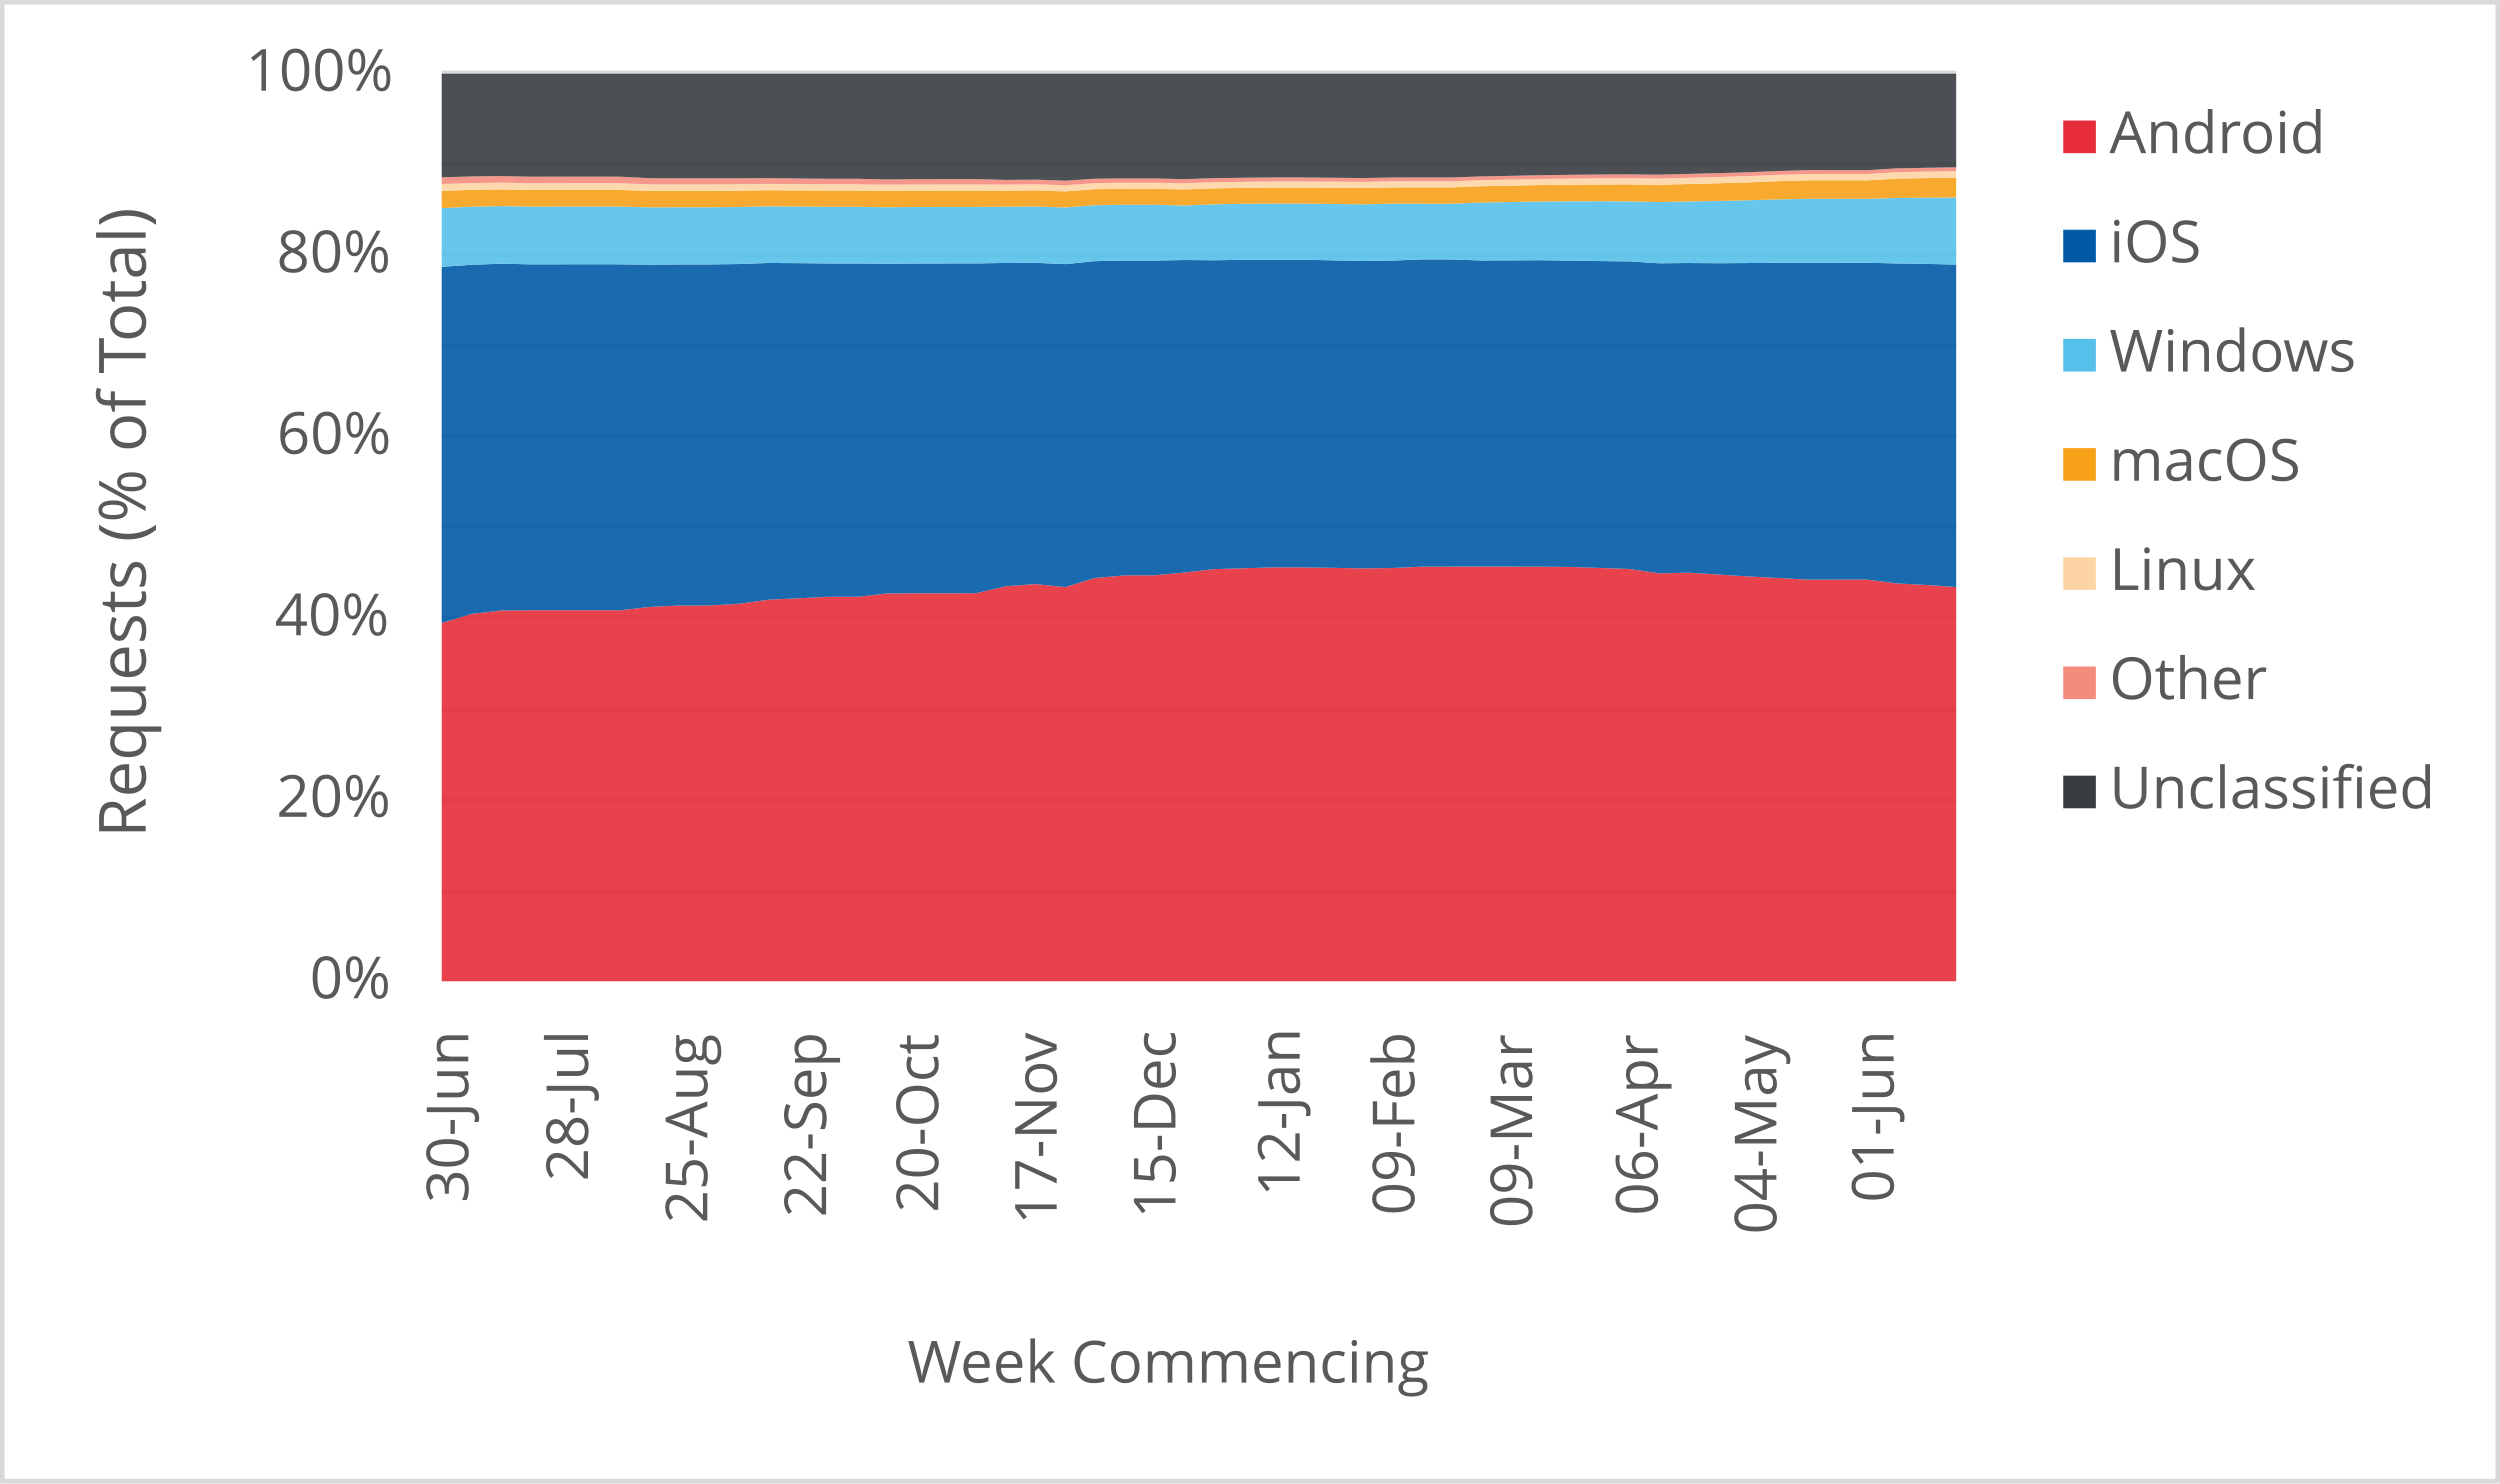
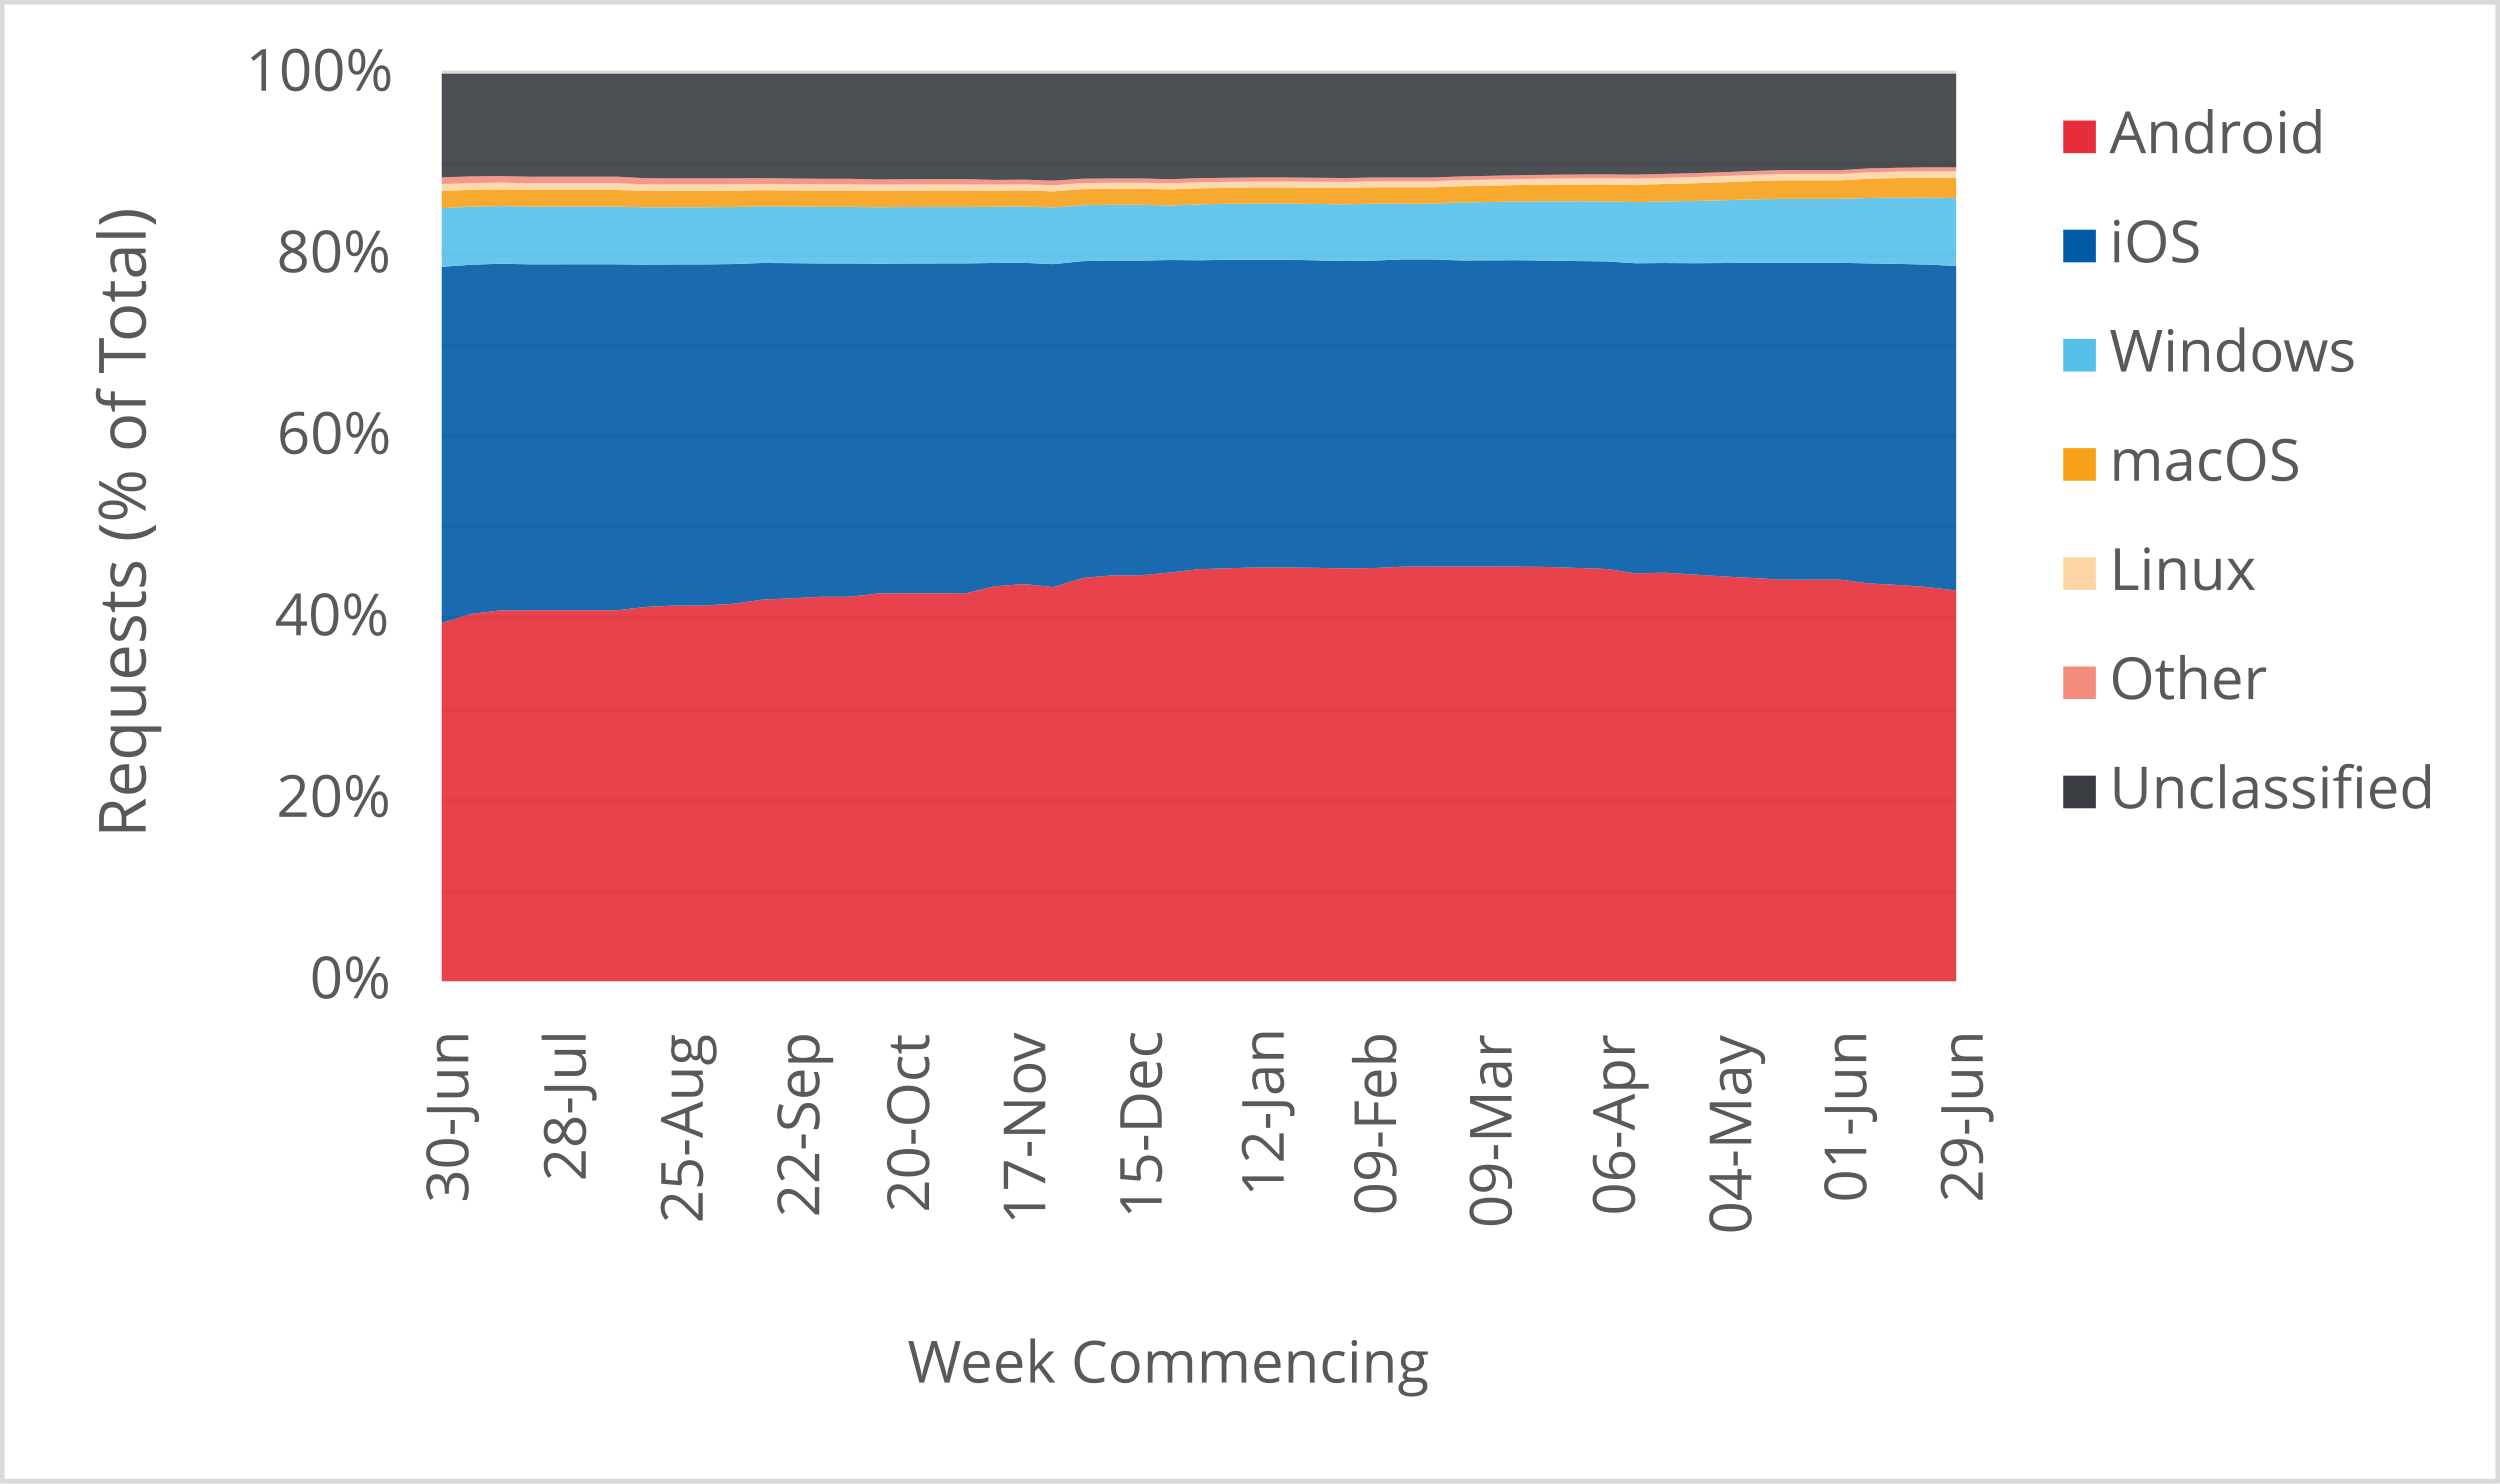
<svg xmlns="http://www.w3.org/2000/svg" width="1763" height="1046" xml:space="preserve" overflow="hidden">
  <defs>
    <clipPath id="clip0">
      <rect x="2917" y="346" width="1763" height="1046" />
    </clipPath>
  </defs>
  <g clip-path="url(#clip0)" transform="translate(-2917 -346)">
    <rect x="2918" y="347" width="1760" height="1043" fill="#FFFFFF" />
    <g>
      <path d="    M3228.5 974.532 4296.5 974.532    M3228.5 910.53 4296.5 910.53    M3228.5 846.528 4296.5 846.528    M3228.5 781.526 4296.5 781.526    M3228.5 717.524 4296.5 717.524    M3228.5 653.522 4296.5 653.522    M3228.5 589.52 4296.5 589.52    M3228.5 525.517 4296.5 525.517    M3228.5 461.515 4296.5 461.515    M3228.5 397.5 4296.5 397.5" stroke="#D9D9D9" stroke-width="3.438" stroke-linejoin="round" stroke-miterlimit="10" fill="none" />
    </g>
    <g>
      <path d="M 1038.5 4296.5 1038.5" stroke="#D9D9D9" stroke-width="3.438" stroke-linejoin="round" stroke-miterlimit="10" fill="none" fill-rule="evenodd" />
    </g>
    <g>
      <text fill="#595959" font-family="Verdana,Open Sans,DejaVu Sans,sans-serif" font-weight="400" font-size="41" transform="matrix(6.12323e-17 -1 1 6.12323e-17 3247.218 1194.173)">30-Jun</text>
    </g>
    <g>
-       <text fill="#595959" font-family="Verdana,Open Sans,DejaVu Sans,sans-serif" font-weight="400" font-size="41" transform="matrix(6.12323e-17 -1 1 6.12323e-17 3331.694 1179.039)">28-Jul</text>
+       <text fill="#595959" font-family="Verdana,Open Sans,DejaVu Sans,sans-serif" font-weight="400" font-size="41" transform="matrix(6.12323e-17 -1 1 6.12323e-17 3330.083 1179.039)">28-Jul</text>
    </g>
    <g>
-       <text fill="#595959" font-family="Verdana,Open Sans,DejaVu Sans,sans-serif" font-weight="400" font-size="41" transform="matrix(6.12323e-17 -1 1 6.12323e-17 3415.799 1208.667)">25-Aug</text>
+       <text fill="#595959" font-family="Verdana,Open Sans,DejaVu Sans,sans-serif" font-weight="400" font-size="41" transform="matrix(6.12323e-17 -1 1 6.12323e-17 3412.577 1208.667)">25-Aug</text>
    </g>
    <g>
-       <text fill="#595959" font-family="Verdana,Open Sans,DejaVu Sans,sans-serif" font-weight="400" font-size="41" transform="matrix(6.12323e-17 -1 1 6.12323e-17 3499.563 1204.423)">22-Sep</text>
+       <text fill="#595959" font-family="Verdana,Open Sans,DejaVu Sans,sans-serif" font-weight="400" font-size="41" transform="matrix(6.12323e-17 -1 1 6.12323e-17 3494.731 1204.423)">22-Sep</text>
    </g>
    <g>
-       <text fill="#595959" font-family="Verdana,Open Sans,DejaVu Sans,sans-serif" font-weight="400" font-size="41" transform="matrix(6.12323e-17 -1 1 6.12323e-17 3578.624 1201.14)">20-Oct</text>
+       <text fill="#595959" font-family="Verdana,Open Sans,DejaVu Sans,sans-serif" font-weight="400" font-size="41" transform="matrix(6.12323e-17 -1 1 6.12323e-17 3572.18 1201.14)">20-Oct</text>
    </g>
    <g>
-       <text fill="#595959" font-family="Verdana,Open Sans,DejaVu Sans,sans-serif" font-weight="400" font-size="41" transform="matrix(6.12323e-17 -1 1 6.12323e-17 3662.158 1209.708)">17-Nov</text>
+       <text fill="#595959" font-family="Verdana,Open Sans,DejaVu Sans,sans-serif" font-weight="400" font-size="41" transform="matrix(6.12323e-17 -1 1 6.12323e-17 3654.104 1209.708)">17-Nov</text>
    </g>
    <g>
-       <text fill="#595959" font-family="Verdana,Open Sans,DejaVu Sans,sans-serif" font-weight="400" font-size="41" transform="matrix(6.12323e-17 -1 1 6.12323e-17 3745.923 1205.364)">15-Dec</text>
+       <text fill="#595959" font-family="Verdana,Open Sans,DejaVu Sans,sans-serif" font-weight="400" font-size="41" transform="matrix(6.12323e-17 -1 1 6.12323e-17 3736.258 1205.364)">15-Dec</text>
    </g>
    <g>
-       <text fill="#595959" font-family="Verdana,Open Sans,DejaVu Sans,sans-serif" font-weight="400" font-size="41" transform="matrix(6.12323e-17 -1 1 6.12323e-17 3833.551 1189.929)">12-Jan</text>
+       <text fill="#595959" font-family="Verdana,Open Sans,DejaVu Sans,sans-serif" font-weight="400" font-size="41" transform="matrix(6.12323e-17 -1 1 6.12323e-17 3822.275 1189.929)">12-Jan</text>
    </g>
    <g>
-       <text fill="#595959" font-family="Verdana,Open Sans,DejaVu Sans,sans-serif" font-weight="400" font-size="41" transform="matrix(6.12323e-17 -1 1 6.12323e-17 3914.393 1203.042)">09-Feb</text>
+       <text fill="#595959" font-family="Verdana,Open Sans,DejaVu Sans,sans-serif" font-weight="400" font-size="41" transform="matrix(6.12323e-17 -1 1 6.12323e-17 3901.506 1203.042)">09-Feb</text>
    </g>
    <g>
-       <text fill="#595959" font-family="Verdana,Open Sans,DejaVu Sans,sans-serif" font-weight="400" font-size="41" transform="matrix(6.12323e-17 -1 1 6.12323e-17 3997.447 1212.011)">09-Mar</text>
+       <text fill="#595959" font-family="Verdana,Open Sans,DejaVu Sans,sans-serif" font-weight="400" font-size="41" transform="matrix(6.12323e-17 -1 1 6.12323e-17 3982.949 1212.011)">09-Mar</text>
    </g>
    <g>
-       <text fill="#595959" font-family="Verdana,Open Sans,DejaVu Sans,sans-serif" font-weight="400" font-size="41" transform="matrix(6.12323e-17 -1 1 6.12323e-17 4085.936 1203.262)">06-Apr</text>
+       <text fill="#595959" font-family="Verdana,Open Sans,DejaVu Sans,sans-serif" font-weight="400" font-size="41" transform="matrix(6.12323e-17 -1 1 6.12323e-17 4069.828 1203.262)">06-Apr</text>
    </g>
    <g>
-       <text fill="#595959" font-family="Verdana,Open Sans,DejaVu Sans,sans-serif" font-weight="400" font-size="41" transform="matrix(6.12323e-17 -1 1 6.12323e-17 4169.701 1216.475)">04-May</text>
+       <text fill="#595959" font-family="Verdana,Open Sans,DejaVu Sans,sans-serif" font-weight="400" font-size="41" transform="matrix(6.12323e-17 -1 1 6.12323e-17 4151.982 1216.475)">04-May</text>
    </g>
    <g>
-       <text fill="#595959" font-family="Verdana,Open Sans,DejaVu Sans,sans-serif" font-weight="400" font-size="41" transform="matrix(6.12323e-17 -1 1 6.12323e-17 4252.395 1194.013)">01-Jun</text>
+       <text fill="#595959" font-family="Verdana,Open Sans,DejaVu Sans,sans-serif" font-weight="400" font-size="41" transform="matrix(6.12323e-17 -1 1 6.12323e-17 4233.064 1194.013)">01-Jun</text>
+     </g>
+     <g>
+       <text fill="#595959" font-family="Verdana,Open Sans,DejaVu Sans,sans-serif" font-weight="400" font-size="41" transform="matrix(6.12323e-17 -1 1 6.12323e-17 4315.198 1194.053)">29-Jun</text>
    </g>
    <g>
      <text fill="#595959" font-family="Verdana,Open Sans,DejaVu Sans,sans-serif" font-weight="400" font-size="41" transform="matrix(1 0 0 1 3135.448 1050)">0%</text>
    </g>
    <g>
      <text fill="#595959" font-family="Verdana,Open Sans,DejaVu Sans,sans-serif" font-weight="400" font-size="41" transform="matrix(1 0 0 1 3111.965 922)">20%</text>
    </g>
    <g>
      <text fill="#595959" font-family="Verdana,Open Sans,DejaVu Sans,sans-serif" font-weight="400" font-size="41" transform="matrix(1 0 0 1 3110.824 794)">40%</text>
    </g>
    <g>
      <text fill="#595959" font-family="Verdana,Open Sans,DejaVu Sans,sans-serif" font-weight="400" font-size="41" transform="matrix(1 0 0 1 3112.306 666)">60%</text>
    </g>
    <g>
      <text fill="#595959" font-family="Verdana,Open Sans,DejaVu Sans,sans-serif" font-weight="400" font-size="41" transform="matrix(1 0 0 1 3112.045 538)">80%</text>
    </g>
    <g>
      <text fill="#595959" font-family="Verdana,Open Sans,DejaVu Sans,sans-serif" font-weight="400" font-size="41" transform="matrix(1 0 0 1 3090.284 410)">100%</text>
    </g>
    <g>
      <text fill="#595959" font-family="Verdana,Open Sans,DejaVu Sans,sans-serif" font-weight="400" font-size="41" transform="matrix(1 0 0 1 3556.971 1321)">Week Commencing</text>
    </g>
    <g>
      <text fill="#595959" font-family="Verdana,Open Sans,DejaVu Sans,sans-serif" font-weight="400" font-size="46" transform="matrix(6.12323e-17 -1 1 6.12323e-17 3019.73 936.7666)">Requests (% of Total)</text>
    </g>
    <rect x="2918.5" y="347.5" width="1760" height="1043" stroke="#D9D9D9" stroke-width="3.438" stroke-linejoin="round" stroke-miterlimit="10" fill="none" />
    <g>
-       <path d="M3228.5 1038 3249.441 1038 3270.382 1038 3291.324 1038 3312.265 1038 3333.206 1038 3354.147 1038 3375.088 1038 3396.029 1038 3416.971 1038 3437.912 1038 3458.853 1038 3479.794 1038 3500.735 1038 3521.676 1038 3542.618 1038 3563.559 1038 3584.5 1038 3605.441 1038 3626.382 1038 3647.324 1038 3668.265 1038 3689.206 1038 3710.147 1038 3731.088 1038 3752.029 1038 3772.971 1038 3793.912 1038 3814.853 1038 3835.794 1038 3856.735 1038 3877.676 1038 3898.618 1038 3919.559 1038 3940.5 1038 3961.441 1038 3982.382 1038 4003.324 1038 4024.265 1038 4045.206 1038 4066.147 1038 4087.088 1038 4108.029 1038 4128.971 1038 4149.912 1038 4170.853 1038 4191.794 1038 4212.735 1038 4233.676 1038 4254.618 1038 4275.559 1038 4296.5 1038 4296.5 759.984 4275.559 758.534 4254.618 757.426 4233.676 754.731 4212.735 754.753 4191.794 754.791 4170.853 753.574 4149.912 752.509 4128.971 751.191 4108.029 749.859 4087.088 750.344 4066.147 747.265 4045.206 746.519 4024.265 745.806 4003.324 745.625 3982.382 745.584 3961.441 745.552 3940.5 745.592 3919.559 745.626 3898.618 746.573 3877.676 746.824 3856.735 746.426 3835.794 746.141 3814.853 746.109 3793.912 746.736 3772.971 747.356 3752.029 749.755 3731.088 751.708 3710.147 751.762 3689.206 753.588 3668.265 760.005 3647.324 757.911 3626.382 759.381 3605.441 764.316 3584.5 764.377 3563.559 764.355 3542.618 764.49 3521.676 766.861 3500.735 766.857 3479.794 767.919 3458.853 768.908 3437.912 771.798 3416.971 772.996 3396.029 773.005 3375.088 774.018 3354.147 776.368 3333.206 776.345 3312.265 776.347 3291.324 776.361 3270.382 776.512 3249.441 778.944 3228.5 785.333 3228.5 1038Z" fill="#e62d39" opacity="0.9" />
+       <path d="M3228.5 1038 3249.038 1038 3269.577 1038 3290.115 1038 3310.654 1038 3331.192 1038 3351.731 1038 3372.269 1038 3392.808 1038 3413.346 1038 3433.885 1038 3454.423 1038 3474.962 1038 3495.5 1038 3516.038 1038 3536.577 1038 3557.115 1038 3577.654 1038 3598.192 1038 3618.731 1038 3639.269 1038 3659.808 1038 3680.346 1038 3700.885 1038 3721.423 1038 3741.962 1038 3762.5 1038 3783.038 1038 3803.577 1038 3824.115 1038 3844.654 1038 3865.192 1038 3885.731 1038 3906.269 1038 3926.808 1038 3947.346 1038 3967.885 1038 3988.423 1038 4008.962 1038 4029.5 1038 4050.038 1038 4070.577 1038 4091.115 1038 4111.654 1038 4132.192 1038 4152.731 1038 4173.269 1038 4193.808 1038 4214.346 1038 4234.885 1038 4255.423 1038 4275.962 1038 4296.5 1038 4296.5 762.441 4275.962 759.984 4255.423 758.534 4234.885 757.426 4214.346 754.731 4193.808 754.753 4173.269 754.791 4152.731 753.574 4132.192 752.509 4111.654 751.191 4091.115 749.859 4070.577 750.344 4050.038 747.265 4029.5 746.519 4008.962 745.806 3988.423 745.625 3967.885 745.584 3947.346 745.552 3926.808 745.592 3906.269 745.626 3885.731 746.573 3865.192 746.824 3844.654 746.426 3824.115 746.141 3803.577 746.109 3783.038 746.736 3762.5 747.356 3741.962 749.755 3721.423 751.708 3700.885 751.762 3680.346 753.588 3659.808 760.005 3639.269 757.911 3618.731 759.381 3598.192 764.316 3577.654 764.377 3557.115 764.355 3536.577 764.49 3516.038 766.861 3495.5 766.857 3474.962 767.919 3454.423 768.908 3433.885 771.798 3413.346 772.996 3392.808 773.005 3372.269 774.018 3351.731 776.368 3331.192 776.345 3310.654 776.347 3290.115 776.361 3269.577 776.512 3249.038 778.944 3228.5 785.333 3228.5 1038Z" fill="#e62d39" opacity="0.9" />
    </g>
    <g>
-       <path d="M3228.5 785.333 3249.441 778.944 3270.382 776.512 3291.324 776.361 3312.265 776.347 3333.206 776.345 3354.147 776.368 3375.088 774.018 3396.029 773.005 3416.971 772.996 3437.912 771.798 3458.853 768.908 3479.794 767.919 3500.735 766.857 3521.676 766.861 3542.618 764.49 3563.559 764.355 3584.5 764.377 3605.441 764.316 3626.382 759.381 3647.324 757.911 3668.265 760.005 3689.206 753.588 3710.147 751.762 3731.088 751.708 3752.029 749.755 3772.971 747.356 3793.912 746.736 3814.853 746.109 3835.794 746.141 3856.735 746.426 3877.676 746.824 3898.618 746.573 3919.559 745.626 3940.5 745.592 3961.441 745.552 3982.382 745.584 4003.324 745.625 4024.265 745.806 4045.206 746.519 4066.147 747.265 4087.088 750.344 4108.029 749.859 4128.971 751.191 4149.912 752.509 4170.853 753.574 4191.794 754.791 4212.735 754.753 4233.676 754.731 4254.618 757.426 4275.559 758.534 4296.5 759.984 4296.5 532.577 4275.559 532.096 4254.618 531.765 4233.676 531.309 4212.735 531.303 4191.794 531.301 4170.853 531.29 4149.912 531.487 4128.971 531.621 4108.029 531.482 4087.088 531.669 4066.147 530.335 4045.206 530.108 4024.265 529.768 4003.324 529.502 3982.382 529.607 3961.441 529.676 3940.5 528.944 3919.559 528.926 3898.618 529.782 3877.676 530.032 3856.735 529.574 3835.794 529.164 3814.853 529.169 3793.912 529.219 3772.971 529.545 3752.029 529.367 3731.088 529.745 3710.147 529.727 3689.206 530.163 3668.265 532.265 3647.324 531.327 3626.382 531.417 3605.441 531.757 3584.5 531.771 3563.559 531.822 3542.618 531.985 3521.676 531.794 3500.735 531.786 3479.794 531.573 3458.853 531.439 3437.912 532.203 3416.971 532.471 3396.029 532.475 3375.088 532.642 3354.147 532.382 3333.206 532.376 3312.265 532.384 3291.324 532.401 3270.382 531.965 3249.441 532.707 3228.5 534.165 3228.5 785.333Z" fill="#005aa6" opacity="0.9" />
+       <path d="M3228.5 785.333 3249.038 778.944 3269.577 776.512 3290.115 776.361 3310.654 776.347 3331.192 776.345 3351.731 776.368 3372.269 774.018 3392.808 773.005 3413.346 772.996 3433.885 771.798 3454.423 768.908 3474.962 767.919 3495.5 766.857 3516.038 766.861 3536.577 764.49 3557.115 764.355 3577.654 764.377 3598.192 764.316 3618.731 759.381 3639.269 757.911 3659.808 760.005 3680.346 753.588 3700.885 751.762 3721.423 751.708 3741.962 749.755 3762.5 747.356 3783.038 746.736 3803.577 746.109 3824.115 746.141 3844.654 746.426 3865.192 746.824 3885.731 746.573 3906.269 745.626 3926.808 745.592 3947.346 745.552 3967.885 745.584 3988.423 745.625 4008.962 745.806 4029.5 746.519 4050.038 747.265 4070.577 750.344 4091.115 749.859 4111.654 751.191 4132.192 752.509 4152.731 753.574 4173.269 754.791 4193.808 754.753 4214.346 754.731 4234.885 757.426 4255.423 758.534 4275.962 759.984 4296.5 762.441 4296.5 533.513 4275.962 532.577 4255.423 532.096 4234.885 531.765 4214.346 531.309 4193.808 531.303 4173.269 531.301 4152.731 531.29 4132.192 531.487 4111.654 531.621 4091.115 531.482 4070.577 531.669 4050.038 530.335 4029.5 530.108 4008.962 529.768 3988.423 529.502 3967.885 529.607 3947.346 529.676 3926.808 528.944 3906.269 528.926 3885.731 529.782 3865.192 530.032 3844.654 529.574 3824.115 529.164 3803.577 529.169 3783.038 529.219 3762.5 529.545 3741.962 529.367 3721.423 529.745 3700.885 529.727 3680.346 530.163 3659.808 532.265 3639.269 531.327 3618.731 531.417 3598.192 531.757 3577.654 531.771 3557.115 531.822 3536.577 531.985 3516.038 531.794 3495.5 531.786 3474.962 531.573 3454.423 531.439 3433.885 532.203 3413.346 532.471 3392.808 532.475 3372.269 532.642 3351.731 532.382 3331.192 532.376 3310.654 532.384 3290.115 532.401 3269.577 531.965 3249.038 532.707 3228.5 534.165 3228.5 785.333Z" fill="#005aa6" opacity="0.9" />
    </g>
    <g>
-       <path d="M3228.5 534.165 3249.441 532.707 3270.382 531.965 3291.324 532.401 3312.265 532.384 3333.206 532.376 3354.147 532.382 3375.088 532.642 3396.029 532.475 3416.971 532.471 3437.912 532.203 3458.853 531.439 3479.794 531.573 3500.735 531.786 3521.676 531.794 3542.618 531.985 3563.559 531.822 3584.5 531.771 3605.441 531.757 3626.382 531.417 3647.324 531.327 3668.265 532.265 3689.206 530.163 3710.147 529.727 3731.088 529.745 3752.029 529.367 3772.971 529.545 3793.912 529.219 3814.853 529.169 3835.794 529.164 3856.735 529.574 3877.676 530.032 3898.618 529.782 3919.559 528.926 3940.5 528.944 3961.441 529.676 3982.382 529.607 4003.324 529.502 4024.265 529.768 4045.206 530.108 4066.147 530.335 4087.088 531.669 4108.029 531.482 4128.971 531.621 4149.912 531.487 4170.853 531.29 4191.794 531.301 4212.735 531.303 4233.676 531.309 4254.618 531.765 4275.559 532.096 4296.5 532.577 4296.5 485.349 4275.559 485.399 4254.618 485.592 4233.676 486.214 4212.735 486.209 4191.794 486.209 4170.853 486.612 4149.912 487.218 4128.971 487.711 4108.029 488.057 4087.088 488.493 4066.147 488.002 4045.206 487.904 4024.265 487.952 4003.324 488.099 3982.382 488.471 3961.441 488.817 3940.5 489.662 3919.559 489.65 3898.618 489.623 3877.676 490.087 3856.735 489.826 3835.794 489.603 3814.853 489.603 3793.912 489.684 3772.971 490.107 3752.029 490.949 3731.088 490.394 3710.147 490.385 3689.206 490.719 3668.265 492.305 3647.324 491.641 3626.382 491.785 3605.441 491.93 3584.5 491.939 3563.559 491.977 3542.618 492.151 3521.676 491.856 3500.735 491.851 3479.794 491.632 3458.853 491.498 3437.912 491.99 3416.971 492.166 3396.029 492.169 3375.088 492.217 3354.147 491.712 3333.206 491.708 3312.265 491.713 3291.324 491.728 3270.382 491.331 3249.441 491.761 3228.5 492.742 3228.5 534.165Z" fill="#55c0e9" opacity="0.9" />
+       <path d="M3228.5 534.165 3249.038 532.707 3269.577 531.965 3290.115 532.401 3310.654 532.384 3331.192 532.376 3351.731 532.382 3372.269 532.642 3392.808 532.475 3413.346 532.471 3433.885 532.203 3454.423 531.439 3474.962 531.573 3495.5 531.786 3516.038 531.794 3536.577 531.985 3557.115 531.822 3577.654 531.771 3598.192 531.757 3618.731 531.417 3639.269 531.327 3659.808 532.265 3680.346 530.163 3700.885 529.727 3721.423 529.745 3741.962 529.367 3762.5 529.545 3783.038 529.219 3803.577 529.169 3824.115 529.164 3844.654 529.574 3865.192 530.032 3885.731 529.782 3906.269 528.926 3926.808 528.944 3947.346 529.676 3967.885 529.607 3988.423 529.502 4008.962 529.768 4029.5 530.108 4050.038 530.335 4070.577 531.669 4091.115 531.482 4111.654 531.621 4132.192 531.487 4152.731 531.29 4173.269 531.301 4193.808 531.303 4214.346 531.309 4234.885 531.765 4255.423 532.096 4275.962 532.577 4296.5 533.513 4296.5 485.68 4275.962 485.349 4255.423 485.399 4234.885 485.592 4214.346 486.214 4193.808 486.209 4173.269 486.209 4152.731 486.612 4132.192 487.218 4111.654 487.711 4091.115 488.057 4070.577 488.493 4050.038 488.002 4029.5 487.904 4008.962 487.952 3988.423 488.099 3967.885 488.471 3947.346 488.817 3926.808 489.662 3906.269 489.65 3885.731 489.623 3865.192 490.087 3844.654 489.826 3824.115 489.603 3803.577 489.603 3783.038 489.684 3762.5 490.107 3741.962 490.949 3721.423 490.394 3700.885 490.385 3680.346 490.719 3659.808 492.305 3639.269 491.641 3618.731 491.785 3598.192 491.93 3577.654 491.939 3557.115 491.977 3536.577 492.151 3516.038 491.856 3495.5 491.851 3474.962 491.632 3454.423 491.498 3433.885 491.99 3413.346 492.166 3392.808 492.169 3372.269 492.217 3351.731 491.712 3331.192 491.708 3310.654 491.713 3290.115 491.728 3269.577 491.331 3249.038 491.761 3228.5 492.742 3228.5 534.165Z" fill="#55c0e9" opacity="0.9" />
    </g>
    <g>
-       <path d="M3228.5 492.742 3249.441 491.761 3270.382 491.331 3291.324 491.728 3312.265 491.713 3333.206 491.708 3354.147 491.712 3375.088 492.217 3396.029 492.169 3416.971 492.166 3437.912 491.99 3458.853 491.498 3479.794 491.632 3500.735 491.851 3521.676 491.856 3542.618 492.151 3563.559 491.977 3584.5 491.939 3605.441 491.93 3626.382 491.785 3647.324 491.641 3668.265 492.305 3689.206 490.719 3710.147 490.385 3731.088 490.394 3752.029 490.949 3772.971 490.107 3793.912 489.684 3814.853 489.603 3835.794 489.603 3856.735 489.826 3877.676 490.087 3898.618 489.623 3919.559 489.65 3940.5 489.662 3961.441 488.817 3982.382 488.471 4003.324 488.099 4024.265 487.952 4045.206 487.904 4066.147 488.002 4087.088 488.493 4108.029 488.057 4128.971 487.711 4149.912 487.218 4170.853 486.612 4191.794 486.209 4212.735 486.209 4233.676 486.214 4254.618 485.592 4275.559 485.399 4296.5 485.349 4296.5 471.274 4275.559 471.568 4254.618 471.964 4233.676 473.168 4212.735 473.163 4191.794 473.164 4170.853 473.746 4149.912 474.598 4128.971 475.237 4108.029 475.746 4087.088 476.303 4066.147 476.04 4045.206 476.089 4024.265 476.256 4003.324 476.501 3982.382 476.909 3961.441 477.318 3940.5 478.107 3919.559 478.097 3898.618 478.16 3877.676 478.583 3856.735 478.384 3835.794 478.271 3814.853 478.269 3793.912 478.51 3772.971 478.794 3752.029 479.58 3731.088 479.107 3710.147 479.1 3689.206 479.407 3668.265 480.966 3647.324 480.27 3626.382 480.491 3605.441 480.409 3584.5 480.417 3563.559 480.45 3542.618 480.627 3521.676 480.403 3500.735 480.399 3479.794 480.298 3458.853 480.138 3437.912 480.488 3416.971 480.621 3396.029 480.623 3375.088 480.625 3354.147 479.943 3333.206 479.94 3312.265 479.945 3291.324 479.959 3270.382 479.551 3249.441 479.863 3228.5 480.594 3228.5 492.742Z" fill="#f6a118" opacity="0.9" />
+       <path d="M3228.5 492.742 3249.038 491.761 3269.577 491.331 3290.115 491.728 3310.654 491.713 3331.192 491.708 3351.731 491.712 3372.269 492.217 3392.808 492.169 3413.346 492.166 3433.885 491.99 3454.423 491.498 3474.962 491.632 3495.5 491.851 3516.038 491.856 3536.577 492.151 3557.115 491.977 3577.654 491.939 3598.192 491.93 3618.731 491.785 3639.269 491.641 3659.808 492.305 3680.346 490.719 3700.885 490.385 3721.423 490.394 3741.962 490.949 3762.5 490.107 3783.038 489.684 3803.577 489.603 3824.115 489.603 3844.654 489.826 3865.192 490.087 3885.731 489.623 3906.269 489.65 3926.808 489.662 3947.346 488.817 3967.885 488.471 3988.423 488.099 4008.962 487.952 4029.5 487.904 4050.038 488.002 4070.577 488.493 4091.115 488.057 4111.654 487.711 4132.192 487.218 4152.731 486.612 4173.269 486.209 4193.808 486.209 4214.346 486.214 4234.885 485.592 4255.423 485.399 4275.962 485.349 4296.5 485.68 4296.5 471.375 4275.962 471.274 4255.423 471.568 4234.885 471.964 4214.346 473.168 4193.808 473.163 4173.269 473.164 4152.731 473.746 4132.192 474.598 4111.654 475.237 4091.115 475.746 4070.577 476.303 4050.038 476.04 4029.5 476.089 4008.962 476.256 3988.423 476.501 3967.885 476.909 3947.346 477.318 3926.808 478.107 3906.269 478.097 3885.731 478.16 3865.192 478.583 3844.654 478.384 3824.115 478.271 3803.577 478.269 3783.038 478.51 3762.5 478.794 3741.962 479.58 3721.423 479.107 3700.885 479.1 3680.346 479.407 3659.808 480.966 3639.269 480.27 3618.731 480.491 3598.192 480.409 3577.654 480.417 3557.115 480.45 3536.577 480.627 3516.038 480.403 3495.5 480.399 3474.962 480.298 3454.423 480.138 3433.885 480.488 3413.346 480.621 3392.808 480.623 3372.269 480.625 3351.731 479.943 3331.192 479.94 3310.654 479.945 3290.115 479.959 3269.577 479.551 3249.038 479.863 3228.5 480.594 3228.5 492.742Z" fill="#f6a118" opacity="0.9" />
    </g>
    <g>
-       <path d="M3228.5 480.594 3249.441 479.863 3270.382 479.551 3291.324 479.959 3312.265 479.945 3333.206 479.94 3354.147 479.943 3375.088 480.625 3396.029 480.623 3416.971 480.621 3437.912 480.488 3458.853 480.138 3479.794 480.298 3500.735 480.399 3521.676 480.403 3542.618 480.627 3563.559 480.45 3584.5 480.417 3605.441 480.409 3626.382 480.491 3647.324 480.27 3668.265 480.966 3689.206 479.407 3710.147 479.1 3731.088 479.107 3752.029 479.58 3772.971 478.794 3793.912 478.51 3814.853 478.269 3835.794 478.271 3856.735 478.384 3877.676 478.583 3898.618 478.16 3919.559 478.097 3940.5 478.107 3961.441 477.318 3982.382 476.909 4003.324 476.501 4024.265 476.256 4045.206 476.089 4066.147 476.04 4087.088 476.303 4108.029 475.746 4128.971 475.237 4149.912 474.598 4170.853 473.746 4191.794 473.164 4212.735 473.163 4233.676 473.168 4254.618 471.964 4275.559 471.568 4296.5 471.274 4296.5 466.709 4275.559 467.026 4254.618 467.458 4233.676 468.718 4212.735 468.71 4191.794 468.709 4170.853 469.322 4149.912 470.179 4128.971 470.833 4108.029 471.359 4087.088 471.915 4066.147 471.691 4045.206 471.763 4024.265 471.957 4003.324 472.234 3982.382 472.656 3961.441 473.065 3940.5 473.828 3919.559 473.818 3898.618 473.878 3877.676 474.281 3856.735 474.093 3835.794 473.99 3814.853 473.987 3793.912 474.225 3772.971 474.512 3752.029 475.279 3731.088 474.852 3710.147 474.847 3689.206 475.139 3668.265 476.626 3647.324 475.968 3626.382 476.186 3605.441 476.03 3584.5 476.04 3563.559 476.074 3542.618 476.252 3521.676 475.98 3500.735 475.977 3479.794 475.857 3458.853 475.671 3437.912 475.945 3416.971 476.043 3396.029 476.046 3375.088 476.013 3354.147 475.216 3333.206 475.213 3312.265 475.218 3291.324 475.232 3270.382 474.818 3249.441 475.107 3228.5 475.801 3228.5 480.594Z" fill="#fdd5a4" opacity="0.9" />
+       <path d="M3228.5 480.594 3249.038 479.863 3269.577 479.551 3290.115 479.959 3310.654 479.945 3331.192 479.94 3351.731 479.943 3372.269 480.625 3392.808 480.623 3413.346 480.621 3433.885 480.488 3454.423 480.138 3474.962 480.298 3495.5 480.399 3516.038 480.403 3536.577 480.627 3557.115 480.45 3577.654 480.417 3598.192 480.409 3618.731 480.491 3639.269 480.27 3659.808 480.966 3680.346 479.407 3700.885 479.1 3721.423 479.107 3741.962 479.58 3762.5 478.794 3783.038 478.51 3803.577 478.269 3824.115 478.271 3844.654 478.384 3865.192 478.583 3885.731 478.16 3906.269 478.097 3926.808 478.107 3947.346 477.318 3967.885 476.909 3988.423 476.501 4008.962 476.256 4029.5 476.089 4050.038 476.04 4070.577 476.303 4091.115 475.746 4111.654 475.237 4132.192 474.598 4152.731 473.746 4173.269 473.164 4193.808 473.163 4214.346 473.168 4234.885 471.964 4255.423 471.568 4275.962 471.274 4296.5 471.375 4296.5 466.737 4275.962 466.709 4255.423 467.026 4234.885 467.458 4214.346 468.718 4193.808 468.71 4173.269 468.709 4152.731 469.322 4132.192 470.179 4111.654 470.833 4091.115 471.359 4070.577 471.915 4050.038 471.691 4029.5 471.763 4008.962 471.957 3988.423 472.234 3967.885 472.656 3947.346 473.065 3926.808 473.828 3906.269 473.818 3885.731 473.878 3865.192 474.281 3844.654 474.093 3824.115 473.99 3803.577 473.987 3783.038 474.225 3762.5 474.512 3741.962 475.279 3721.423 474.852 3700.885 474.847 3680.346 475.139 3659.808 476.626 3639.269 475.968 3618.731 476.186 3598.192 476.03 3577.654 476.04 3557.115 476.074 3536.577 476.252 3516.038 475.98 3495.5 475.977 3474.962 475.857 3454.423 475.671 3433.885 475.945 3413.346 476.043 3392.808 476.046 3372.269 476.013 3351.731 475.216 3331.192 475.213 3310.654 475.218 3290.115 475.232 3269.577 474.818 3249.038 475.107 3228.5 475.801 3228.5 480.594Z" fill="#fdd5a4" opacity="0.9" />
    </g>
    <g>
-       <path d="M3228.5 475.801 3249.441 475.107 3270.382 474.818 3291.324 475.232 3312.265 475.218 3333.206 475.213 3354.147 475.216 3375.088 476.013 3396.029 476.046 3416.971 476.043 3437.912 475.945 3458.853 475.671 3479.794 475.857 3500.735 475.977 3521.676 475.98 3542.618 476.252 3563.559 476.074 3584.5 476.04 3605.441 476.03 3626.382 476.186 3647.324 475.968 3668.265 476.626 3689.206 475.139 3710.147 474.847 3731.088 474.852 3752.029 475.279 3772.971 474.512 3793.912 474.225 3814.853 473.987 3835.794 473.99 3856.735 474.093 3877.676 474.281 3898.618 473.878 3919.559 473.818 3940.5 473.828 3961.441 473.065 3982.382 472.656 4003.324 472.234 4024.265 471.957 4045.206 471.763 4066.147 471.691 4087.088 471.915 4108.029 471.359 4128.971 470.833 4149.912 470.179 4170.853 469.322 4191.794 468.709 4212.735 468.71 4233.676 468.718 4254.618 467.458 4275.559 467.026 4296.5 466.709 4296.5 464 4275.559 464.33 4254.618 464.763 4233.676 466.016 4212.735 466.002 4191.794 466 4170.853 466.614 4149.912 467.471 4128.971 468.11 4108.029 468.633 4087.088 469.186 4066.147 469.004 4045.206 469.065 4024.265 469.272 4003.324 469.561 3982.382 470.003 3961.441 470.422 3940.5 471.161 3919.559 471.151 3898.618 471.201 3877.676 471.564 3856.735 471.36 3835.794 471.166 3814.853 471.155 3793.912 471.362 3772.971 471.634 3752.029 472.371 3731.088 471.848 3710.147 471.844 3689.206 472.037 3668.265 473.414 3647.324 472.695 3626.382 472.872 3605.441 472.323 3584.5 472.332 3563.559 472.366 3542.618 472.545 3521.676 472.089 3500.735 472.087 3479.794 471.877 3458.853 471.616 3437.912 471.733 3416.971 471.763 3396.029 471.766 3375.088 471.667 3354.147 470.595 3333.206 470.593 3312.265 470.598 3291.324 470.614 3270.382 470.168 3249.441 470.416 3228.5 471.066 3228.5 475.801Z" fill="#f48c7d" opacity="0.9" />
+       <path d="M3228.5 475.801 3249.038 475.107 3269.577 474.818 3290.115 475.232 3310.654 475.218 3331.192 475.213 3351.731 475.216 3372.269 476.013 3392.808 476.046 3413.346 476.043 3433.885 475.945 3454.423 475.671 3474.962 475.857 3495.5 475.977 3516.038 475.98 3536.577 476.252 3557.115 476.074 3577.654 476.04 3598.192 476.03 3618.731 476.186 3639.269 475.968 3659.808 476.626 3680.346 475.139 3700.885 474.847 3721.423 474.852 3741.962 475.279 3762.5 474.512 3783.038 474.225 3803.577 473.987 3824.115 473.99 3844.654 474.093 3865.192 474.281 3885.731 473.878 3906.269 473.818 3926.808 473.828 3947.346 473.065 3967.885 472.656 3988.423 472.234 4008.962 471.957 4029.5 471.763 4050.038 471.691 4070.577 471.915 4091.115 471.359 4111.654 470.833 4132.192 470.179 4152.731 469.322 4173.269 468.709 4193.808 468.71 4214.346 468.718 4234.885 467.458 4255.423 467.026 4275.962 466.709 4296.5 466.737 4296.5 464.052 4275.962 464 4255.423 464.33 4234.885 464.763 4214.346 466.016 4193.808 466.002 4173.269 466 4152.731 466.614 4132.192 467.471 4111.654 468.11 4091.115 468.633 4070.577 469.186 4050.038 469.004 4029.5 469.065 4008.962 469.272 3988.423 469.561 3967.885 470.003 3947.346 470.422 3926.808 471.161 3906.269 471.151 3885.731 471.201 3865.192 471.564 3844.654 471.36 3824.115 471.166 3803.577 471.155 3783.038 471.362 3762.5 471.634 3741.962 472.371 3721.423 471.848 3700.885 471.844 3680.346 472.037 3659.808 473.414 3639.269 472.695 3618.731 472.872 3598.192 472.323 3577.654 472.332 3557.115 472.366 3536.577 472.545 3516.038 472.089 3495.5 472.087 3474.962 471.877 3454.423 471.616 3433.885 471.733 3413.346 471.763 3392.808 471.766 3372.269 471.667 3351.731 470.595 3331.192 470.593 3310.654 470.598 3290.115 470.614 3269.577 470.168 3249.038 470.416 3228.5 471.066 3228.5 475.801Z" fill="#f48c7d" opacity="0.9" />
    </g>
    <g>
-       <path d="M3228.5 471.066 3249.441 470.416 3270.382 470.168 3291.324 470.614 3312.265 470.598 3333.206 470.593 3354.147 470.595 3375.088 471.667 3396.029 471.766 3416.971 471.763 3437.912 471.733 3458.853 471.616 3479.794 471.877 3500.735 472.087 3521.676 472.089 3542.618 472.545 3563.559 472.366 3584.5 472.332 3605.441 472.323 3626.382 472.872 3647.324 472.695 3668.265 473.414 3689.206 472.037 3710.147 471.844 3731.088 471.848 3752.029 472.371 3772.971 471.634 3793.912 471.362 3814.853 471.155 3835.794 471.166 3856.735 471.36 3877.676 471.564 3898.618 471.201 3919.559 471.151 3940.5 471.161 3961.441 470.422 3982.382 470.003 4003.324 469.561 4024.265 469.272 4045.206 469.065 4066.147 469.004 4087.088 469.186 4108.029 468.633 4128.971 468.11 4149.912 467.471 4170.853 466.614 4191.794 466 4212.735 466.002 4233.676 466.016 4254.618 464.763 4275.559 464.33 4296.5 464 4296.5 398 4275.559 398 4254.618 398 4233.676 398 4212.735 398 4191.794 398 4170.853 398 4149.912 398 4128.971 398 4108.029 398 4087.088 398 4066.147 398 4045.206 398 4024.265 398 4003.324 398 3982.382 398 3961.441 398 3940.5 398 3919.559 398 3898.618 398 3877.676 398 3856.735 398 3835.794 398 3814.853 398 3793.912 398 3772.971 398 3752.029 398 3731.088 398 3710.147 398 3689.206 398 3668.265 398 3647.324 398 3626.382 398 3605.441 398 3584.5 398 3563.559 398 3542.618 398 3521.676 398 3500.735 398 3479.794 398 3458.853 398 3437.912 398 3416.971 398 3396.029 398 3375.088 398 3354.147 398 3333.206 398 3312.265 398 3291.324 398 3270.382 398 3249.441 398 3228.5 398 3228.5 471.066Z" fill="#393d41" opacity="0.9" />
+       <path d="M3228.5 471.066 3249.038 470.416 3269.577 470.168 3290.115 470.614 3310.654 470.598 3331.192 470.593 3351.731 470.595 3372.269 471.667 3392.808 471.766 3413.346 471.763 3433.885 471.733 3454.423 471.616 3474.962 471.877 3495.5 472.087 3516.038 472.089 3536.577 472.545 3557.115 472.366 3577.654 472.332 3598.192 472.323 3618.731 472.872 3639.269 472.695 3659.808 473.414 3680.346 472.037 3700.885 471.844 3721.423 471.848 3741.962 472.371 3762.5 471.634 3783.038 471.362 3803.577 471.155 3824.115 471.166 3844.654 471.36 3865.192 471.564 3885.731 471.201 3906.269 471.151 3926.808 471.161 3947.346 470.422 3967.885 470.003 3988.423 469.561 4008.962 469.272 4029.5 469.065 4050.038 469.004 4070.577 469.186 4091.115 468.633 4111.654 468.11 4132.192 467.471 4152.731 466.614 4173.269 466 4193.808 466.002 4214.346 466.016 4234.885 464.763 4255.423 464.33 4275.962 464 4296.5 464.052 4296.5 398 4275.962 398 4255.423 398 4234.885 398 4214.346 398 4193.808 398 4173.269 398 4152.731 398 4132.192 398 4111.654 398 4091.115 398 4070.577 398 4050.038 398 4029.5 398 4008.962 398 3988.423 398 3967.885 398 3947.346 398 3926.808 398 3906.269 398 3885.731 398 3865.192 398 3844.654 398 3824.115 398 3803.577 398 3783.038 398 3762.5 398 3741.962 398 3721.423 398 3700.885 398 3680.346 398 3659.808 398 3639.269 398 3618.731 398 3598.192 398 3577.654 398 3557.115 398 3536.577 398 3516.038 398 3495.5 398 3474.962 398 3454.423 398 3433.885 398 3413.346 398 3392.808 398 3372.269 398 3351.731 398 3331.192 398 3310.654 398 3290.115 398 3269.577 398 3249.038 398 3228.5 398 3228.5 471.066Z" fill="#393d41" opacity="0.9" />
    </g>
    <g>
      <rect x="4372" y="431" width="23" height="23" fill="#e62d39" />
    </g>
    <g>
      <text fill="#595959" font-family="Verdana,Open Sans,DejaVu Sans,sans-serif" font-weight="400" font-size="41" transform="matrix(1 0 0 1 4404.56 454)">Android</text>
    </g>
    <g>
      <rect x="4372" y="508" width="23" height="23" fill="#005aa6" />
    </g>
    <g>
      <text fill="#595959" font-family="Verdana,Open Sans,DejaVu Sans,sans-serif" font-weight="400" font-size="41" transform="matrix(1 0 0 1 4404.56 531)">iOS</text>
    </g>
    <g>
      <rect x="4372" y="585" width="23" height="23" fill="#55c0e9" />
    </g>
    <g>
      <text fill="#595959" font-family="Verdana,Open Sans,DejaVu Sans,sans-serif" font-weight="400" font-size="41" transform="matrix(1 0 0 1 4404.56 608)">Windows</text>
    </g>
    <g>
      <rect x="4372" y="662" width="23" height="23" fill="#f6a118" />
    </g>
    <g>
      <text fill="#595959" font-family="Verdana,Open Sans,DejaVu Sans,sans-serif" font-weight="400" font-size="41" transform="matrix(1 0 0 1 4404.56 685)">macOS</text>
    </g>
    <g>
      <rect x="4372" y="739" width="23" height="23" fill="#fdd5a4" />
    </g>
    <g>
      <text fill="#595959" font-family="Verdana,Open Sans,DejaVu Sans,sans-serif" font-weight="400" font-size="41" transform="matrix(1 0 0 1 4404.56 762)">Linux</text>
    </g>
    <g>
      <rect x="4372" y="816" width="23" height="23" fill="#f48c7d" />
    </g>
    <g>
      <text fill="#595959" font-family="Verdana,Open Sans,DejaVu Sans,sans-serif" font-weight="400" font-size="41" transform="matrix(1 0 0 1 4404.56 839)">Other</text>
    </g>
    <g>
      <rect x="4372" y="893" width="23" height="23" fill="#393d41" />
    </g>
    <g>
      <text fill="#595959" font-family="Verdana,Open Sans,DejaVu Sans,sans-serif" font-weight="400" font-size="41" transform="matrix(1 0 0 1 4404.56 916)">Unclassified</text>
    </g>
  </g>
</svg>
